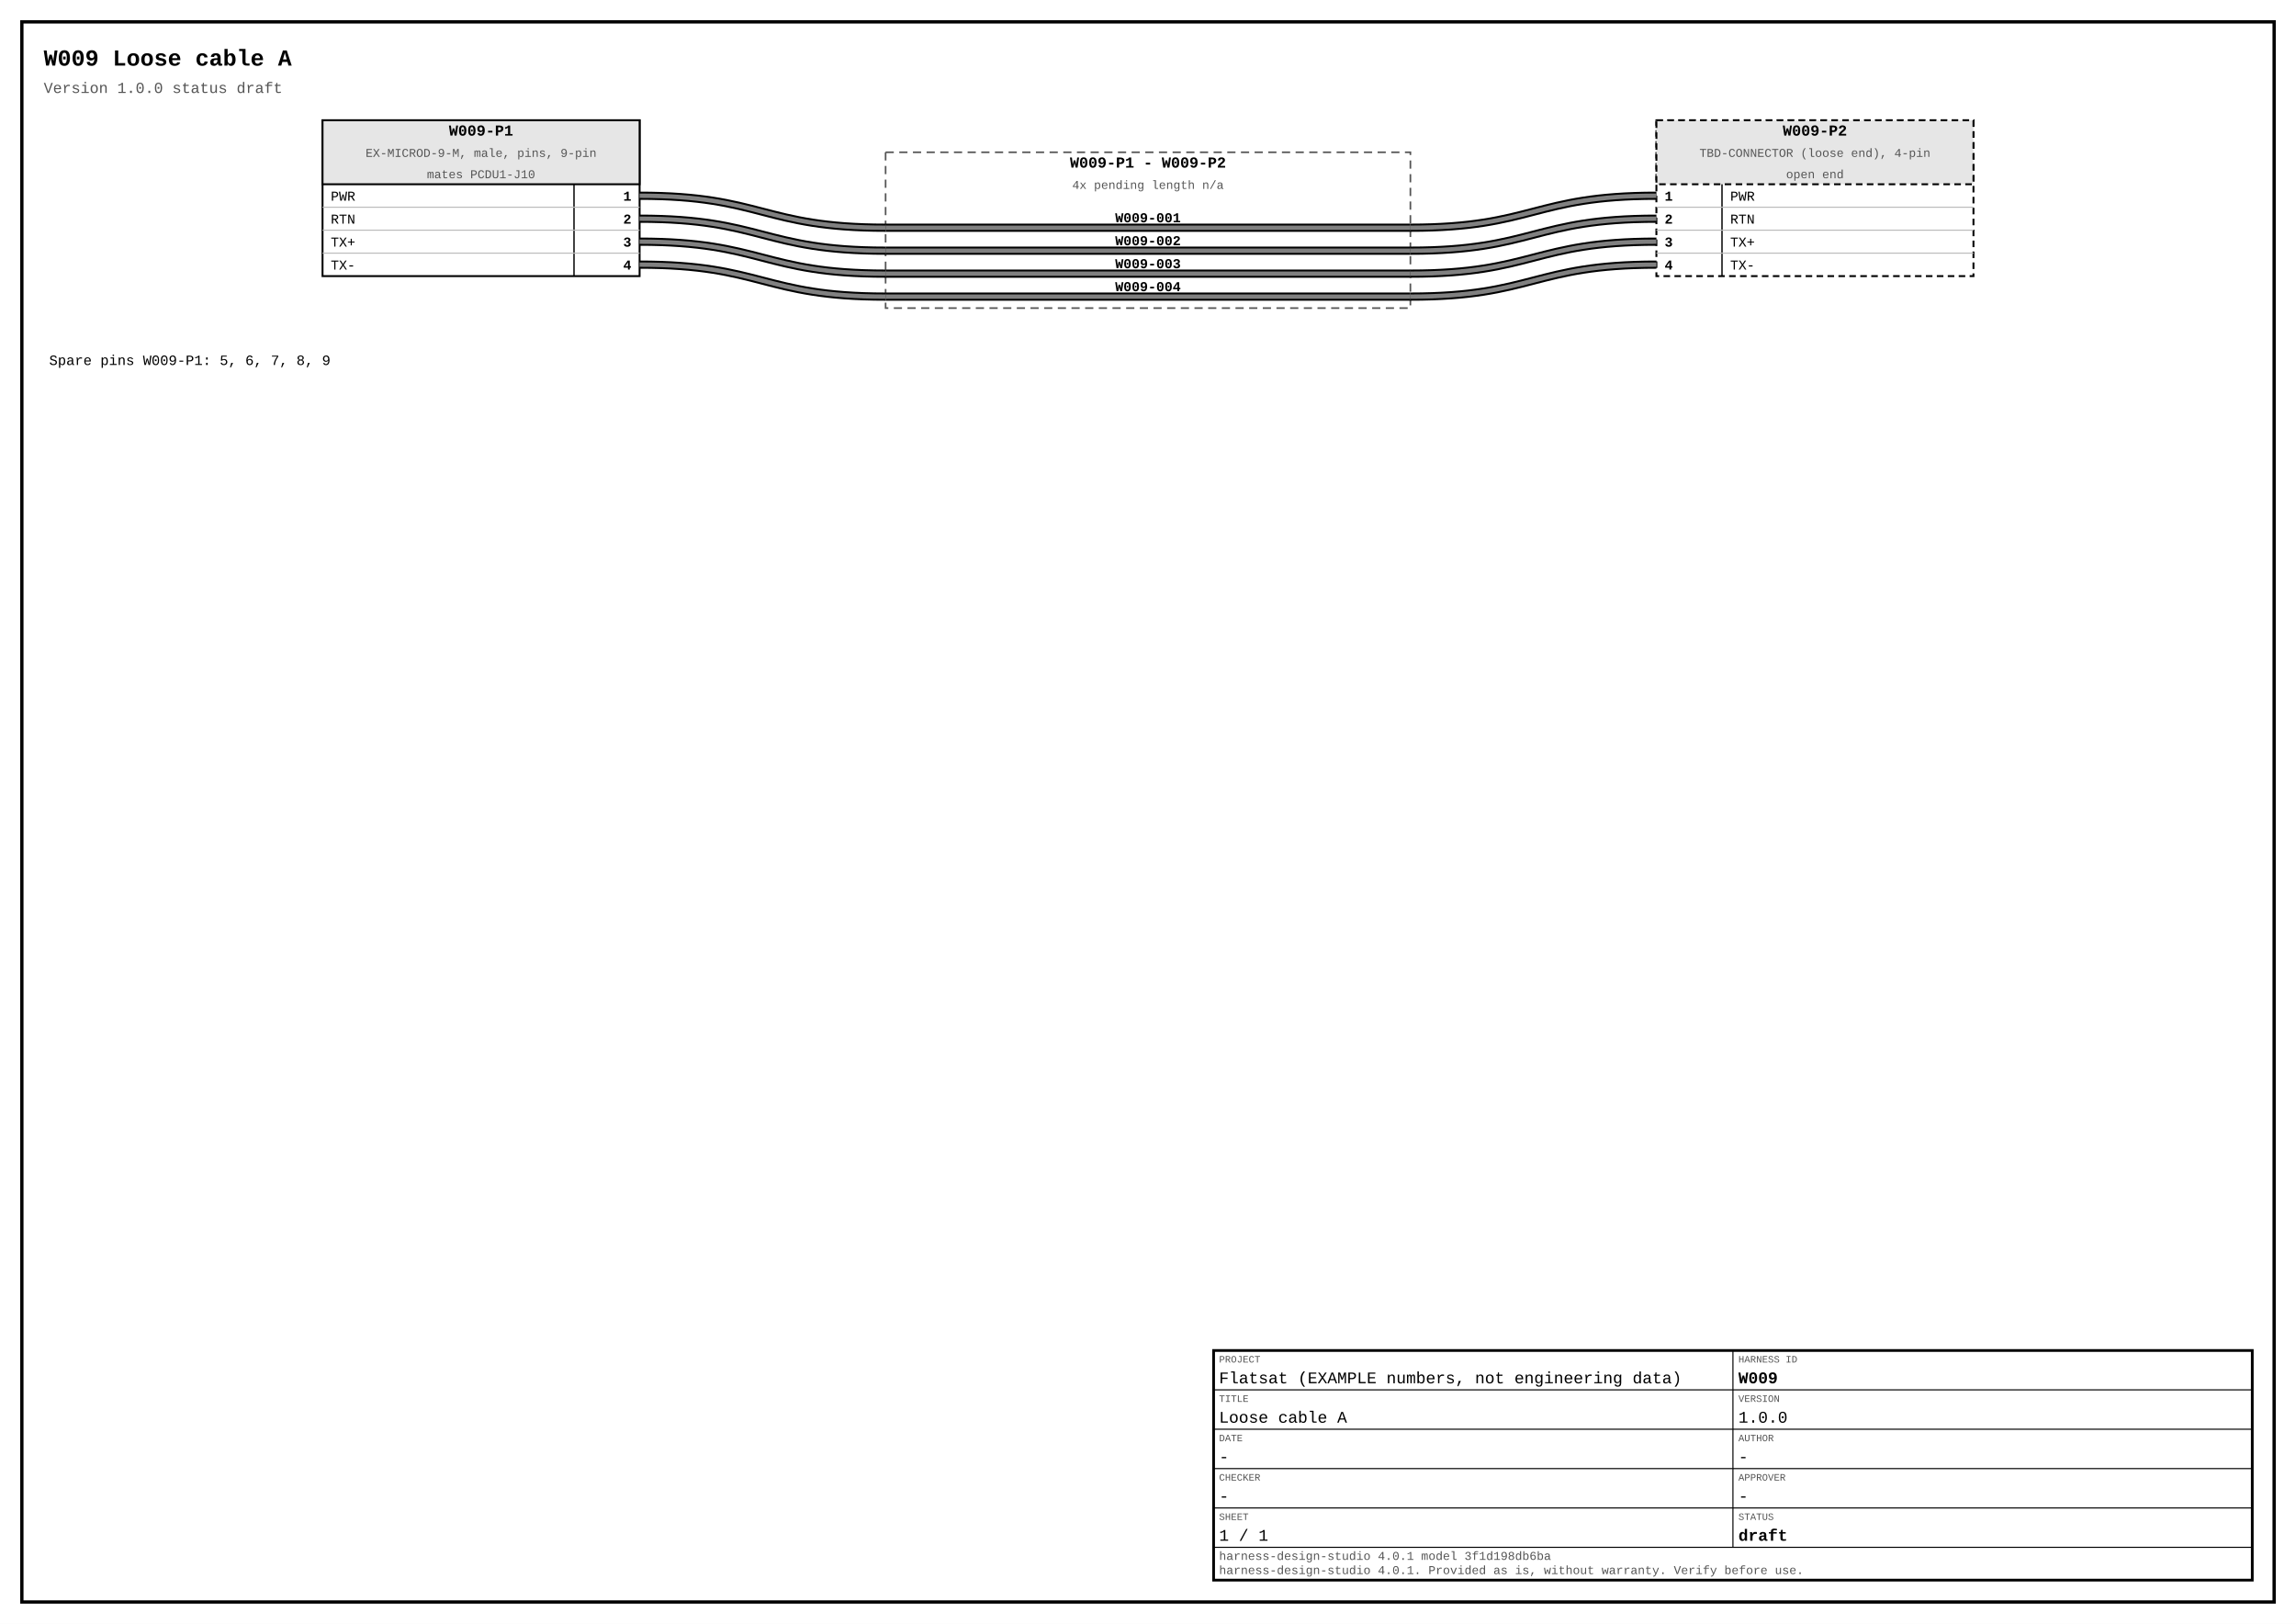
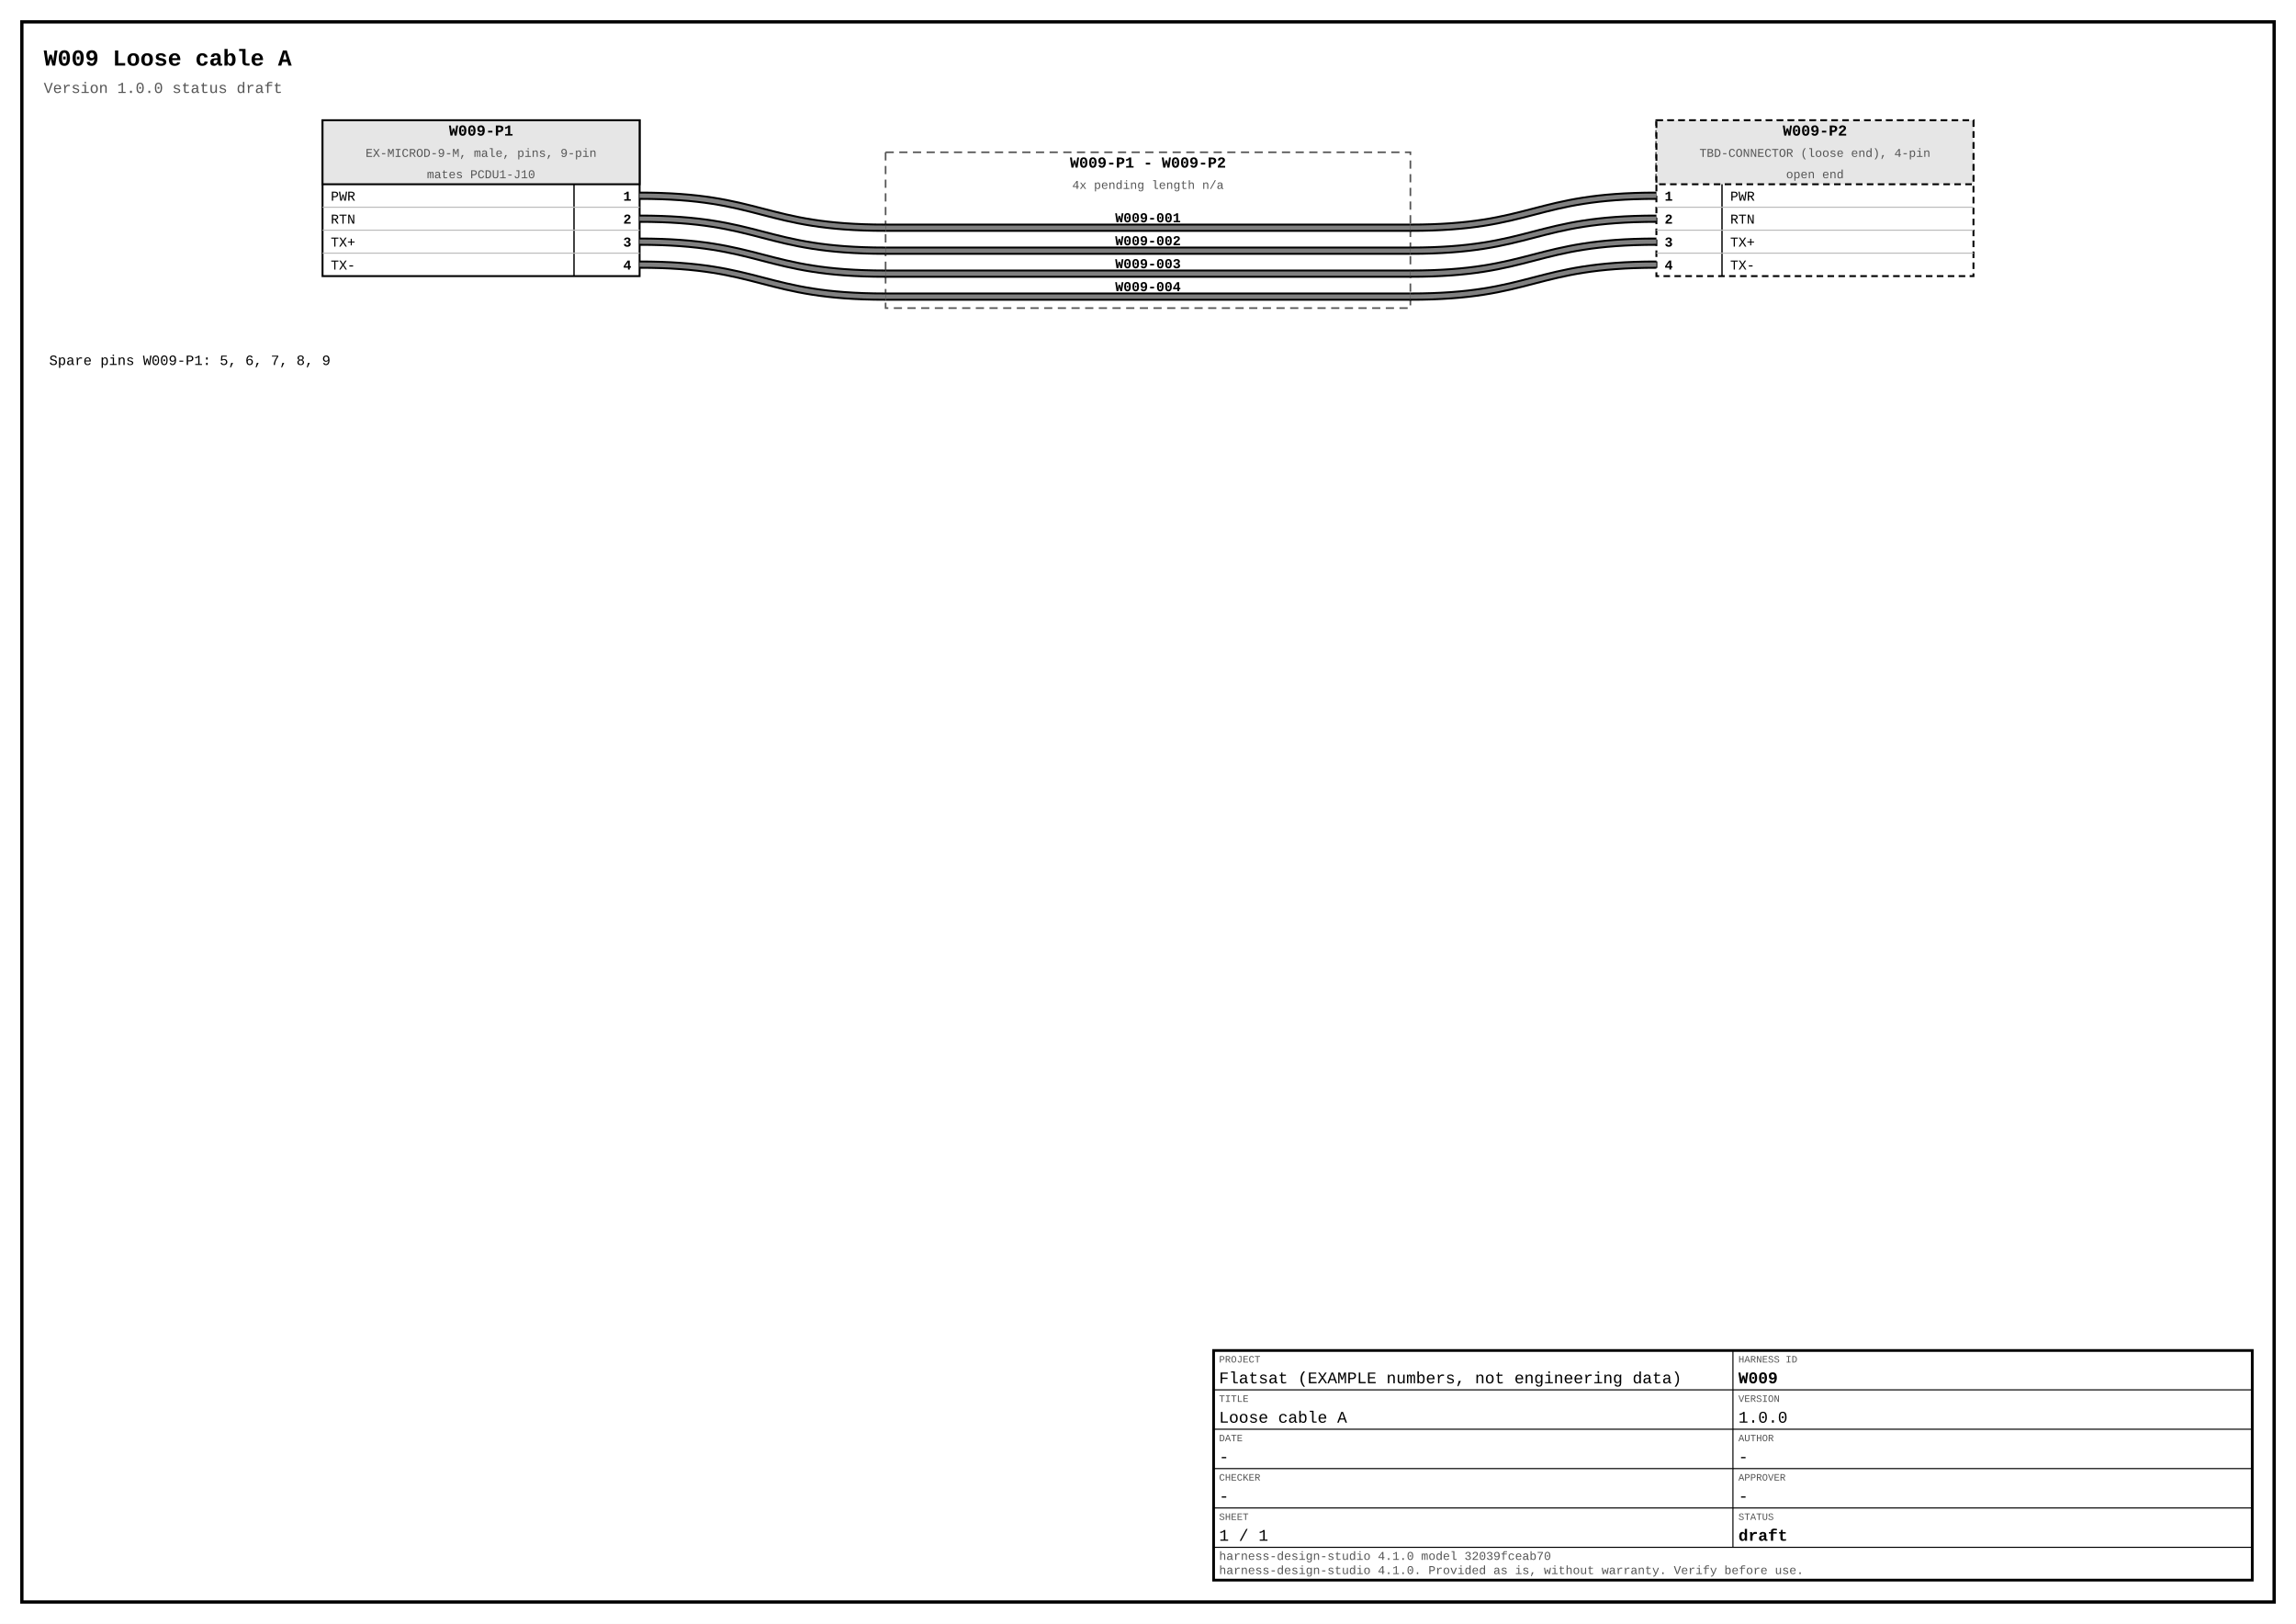
<svg xmlns="http://www.w3.org/2000/svg" width="420mm" height="297mm" viewBox="0 0 420 297" font-family="Courier New, Courier, monospace">
  <rect x="0" y="0" width="420" height="297" fill="#ffffff" />
  <rect x="4" y="4" width="412" height="289" fill="none" stroke="#000000" stroke-width="0.6" />
  <text x="8" y="12" font-size="4.2" font-weight="bold" text-anchor="start" fill="#000000">W009  Loose cable A</text>
  <text x="8" y="17" font-size="2.8" text-anchor="start" fill="#555555">Version 1.0.0  status draft</text>
  <rect x="59" y="22" width="58" height="28.5" fill="#ffffff" stroke="#000000" stroke-width="0.35" />
  <rect x="59" y="22" width="58" height="11.7" fill="#e6e6e6" stroke="#000000" stroke-width="0.35" />
  <text x="88" y="24.8" font-size="2.8" font-weight="bold" text-anchor="middle" fill="#000000">W009-P1</text>
  <text x="88" y="28.7" font-size="2.2" text-anchor="middle" fill="#555555">EX-MICROD-9-M, male, pins, 9-pin</text>
  <text x="88" y="32.6" font-size="2.2" text-anchor="middle" fill="#555555">mates PCDU1-J10</text>
  <line x1="105" y1="33.7" x2="105" y2="50.5" stroke="#000000" stroke-width="0.25" />
  <line x1="59" y1="37.9" x2="117" y2="37.9" stroke="#bbbbbb" stroke-width="0.2" />
  <text x="60.5" y="36.7" font-size="2.5" text-anchor="start" fill="#000000" data-ref="sig/W009-P1/1">PWR</text>
  <text x="115.5" y="36.7" font-size="2.5" font-weight="bold" text-anchor="end" fill="#000000" data-ref="pin/W009-P1/1">1</text>
  <line x1="59" y1="42.1" x2="117" y2="42.1" stroke="#bbbbbb" stroke-width="0.2" />
  <text x="60.5" y="40.9" font-size="2.5" text-anchor="start" fill="#000000" data-ref="sig/W009-P1/2">RTN</text>
  <text x="115.5" y="40.9" font-size="2.5" font-weight="bold" text-anchor="end" fill="#000000" data-ref="pin/W009-P1/2">2</text>
  <line x1="59" y1="46.3" x2="117" y2="46.3" stroke="#bbbbbb" stroke-width="0.2" />
  <text x="60.5" y="45.1" font-size="2.5" text-anchor="start" fill="#000000" data-ref="sig/W009-P1/3">TX+</text>
  <text x="115.5" y="45.1" font-size="2.5" font-weight="bold" text-anchor="end" fill="#000000" data-ref="pin/W009-P1/3">3</text>
  <text x="60.5" y="49.3" font-size="2.5" text-anchor="start" fill="#000000" data-ref="sig/W009-P1/4">TX-</text>
  <text x="115.5" y="49.3" font-size="2.5" font-weight="bold" text-anchor="end" fill="#000000" data-ref="pin/W009-P1/4">4</text>
  <rect x="303" y="22" width="58" height="28.5" fill="#ffffff" stroke="#000000" stroke-width="0.35" stroke-dasharray="1.2 0.8" />
  <rect x="303" y="22" width="58" height="11.7" fill="#e6e6e6" stroke="#000000" stroke-width="0.35" stroke-dasharray="1.2 0.8" />
  <text x="332" y="24.8" font-size="2.8" font-weight="bold" text-anchor="middle" fill="#000000">W009-P2</text>
  <text x="332" y="28.7" font-size="2.2" text-anchor="middle" fill="#555555" data-ref="part/W009-P2">TBD-CONNECTOR (loose end), 4-pin</text>
  <text x="332" y="32.6" font-size="2.2" text-anchor="middle" fill="#555555" data-ref="end/W009-P2">open end</text>
  <line x1="315" y1="33.7" x2="315" y2="50.5" stroke="#000000" stroke-width="0.25" />
  <line x1="303" y1="37.9" x2="361" y2="37.9" stroke="#bbbbbb" stroke-width="0.2" />
  <text x="304.5" y="36.7" font-size="2.5" font-weight="bold" text-anchor="start" fill="#000000" data-ref="pin/W009-P2/1">1</text>
  <text x="316.5" y="36.7" font-size="2.5" text-anchor="start" fill="#000000" data-ref="sig/W009-P2/1">PWR</text>
  <line x1="303" y1="42.1" x2="361" y2="42.1" stroke="#bbbbbb" stroke-width="0.2" />
  <text x="304.5" y="40.9" font-size="2.5" font-weight="bold" text-anchor="start" fill="#000000" data-ref="pin/W009-P2/2">2</text>
  <text x="316.5" y="40.9" font-size="2.5" text-anchor="start" fill="#000000" data-ref="sig/W009-P2/2">RTN</text>
  <line x1="303" y1="46.3" x2="361" y2="46.3" stroke="#bbbbbb" stroke-width="0.2" />
  <text x="304.5" y="45.1" font-size="2.5" font-weight="bold" text-anchor="start" fill="#000000" data-ref="pin/W009-P2/3">3</text>
  <text x="316.5" y="45.1" font-size="2.5" text-anchor="start" fill="#000000" data-ref="sig/W009-P2/3">TX+</text>
  <text x="304.5" y="49.3" font-size="2.5" font-weight="bold" text-anchor="start" fill="#000000" data-ref="pin/W009-P2/4">4</text>
  <text x="316.5" y="49.3" font-size="2.5" text-anchor="start" fill="#000000" data-ref="sig/W009-P2/4">TX-</text>
  <rect x="162" y="27.85" width="96" height="28.5" fill="none" stroke="#555555" stroke-width="0.3" stroke-dasharray="1.5 1" />
  <text x="210" y="30.65" font-size="2.8" font-weight="bold" text-anchor="middle" fill="#000000">W009-P1 - W009-P2</text>
  <text x="210" y="34.55" font-size="2.2" text-anchor="middle" fill="#555555">4x  pending  length n/a</text>
  <path d="M 117 35.8 C 139.5 35.8 139.5 41.65 162 41.65" fill="none" stroke="#000000" stroke-width="1.5" />
  <line x1="162" y1="41.65" x2="258" y2="41.65" stroke="#000000" stroke-width="1.5" />
  <path d="M 258 41.65 C 280.5 41.65 280.5 35.8 303 35.8" fill="none" stroke="#000000" stroke-width="1.5" />
  <path d="M 117 35.8 C 139.5 35.8 139.5 41.65 162 41.65" fill="none" stroke="#808080" stroke-width="0.8" />
  <line x1="162" y1="41.65" x2="258" y2="41.65" stroke="#808080" stroke-width="0.8" />
  <path d="M 258 41.65 C 280.5 41.65 280.5 35.8 303 35.8" fill="none" stroke="#808080" stroke-width="0.8" />
  <text x="210" y="40.65" font-size="2.5" font-weight="bold" text-anchor="middle" fill="#000000">W009-001</text>
  <path d="M 117 40 C 139.5 40 139.5 45.85 162 45.85" fill="none" stroke="#000000" stroke-width="1.5" />
  <line x1="162" y1="45.85" x2="258" y2="45.85" stroke="#000000" stroke-width="1.5" />
  <path d="M 258 45.85 C 280.5 45.85 280.5 40 303 40" fill="none" stroke="#000000" stroke-width="1.5" />
  <path d="M 117 40 C 139.5 40 139.5 45.85 162 45.85" fill="none" stroke="#808080" stroke-width="0.8" />
  <line x1="162" y1="45.85" x2="258" y2="45.85" stroke="#808080" stroke-width="0.8" />
  <path d="M 258 45.85 C 280.5 45.85 280.5 40 303 40" fill="none" stroke="#808080" stroke-width="0.8" />
  <text x="210" y="44.85" font-size="2.5" font-weight="bold" text-anchor="middle" fill="#000000">W009-002</text>
  <path d="M 117 44.2 C 139.5 44.2 139.5 50.05 162 50.05" fill="none" stroke="#000000" stroke-width="1.5" />
  <line x1="162" y1="50.05" x2="258" y2="50.05" stroke="#000000" stroke-width="1.5" />
  <path d="M 258 50.05 C 280.5 50.05 280.5 44.2 303 44.2" fill="none" stroke="#000000" stroke-width="1.5" />
  <path d="M 117 44.2 C 139.5 44.2 139.5 50.05 162 50.05" fill="none" stroke="#808080" stroke-width="0.8" />
  <line x1="162" y1="50.05" x2="258" y2="50.05" stroke="#808080" stroke-width="0.8" />
  <path d="M 258 50.05 C 280.5 50.05 280.5 44.2 303 44.2" fill="none" stroke="#808080" stroke-width="0.8" />
  <text x="210" y="49.05" font-size="2.5" font-weight="bold" text-anchor="middle" fill="#000000">W009-003</text>
  <path d="M 117 48.4 C 139.5 48.4 139.5 54.25 162 54.25" fill="none" stroke="#000000" stroke-width="1.5" />
  <line x1="162" y1="54.25" x2="258" y2="54.25" stroke="#000000" stroke-width="1.5" />
  <path d="M 258 54.25 C 280.5 54.25 280.5 48.4 303 48.4" fill="none" stroke="#000000" stroke-width="1.5" />
  <path d="M 117 48.4 C 139.5 48.4 139.5 54.25 162 54.25" fill="none" stroke="#808080" stroke-width="0.8" />
  <line x1="162" y1="54.25" x2="258" y2="54.25" stroke="#808080" stroke-width="0.8" />
  <path d="M 258 54.25 C 280.5 54.25 280.5 48.4 303 48.4" fill="none" stroke="#808080" stroke-width="0.8" />
  <text x="210" y="53.25" font-size="2.5" font-weight="bold" text-anchor="middle" fill="#000000">W009-004</text>
  <text x="9" y="66.75" font-size="2.6" text-anchor="start" fill="#000000">Spare pins W009-P1: 5, 6, 7, 8, 9</text>
  <rect x="222" y="247" width="190" height="42" fill="none" stroke="#000000" stroke-width="0.5" />
  <line x1="222" y1="247" x2="317" y2="247" stroke="#000000" stroke-width="0.2" />
  <text x="223" y="249.2" font-size="1.8" text-anchor="start" fill="#555555">PROJECT</text>
  <text x="223" y="253" font-size="3" text-anchor="start" fill="#000000">Flatsat (EXAMPLE numbers, not engineering data)</text>
  <line x1="317" y1="247" x2="412" y2="247" stroke="#000000" stroke-width="0.2" />
  <text x="318" y="249.2" font-size="1.8" text-anchor="start" fill="#555555">HARNESS ID</text>
  <text x="318" y="253" font-size="3" font-weight="bold" text-anchor="start" fill="#000000">W009</text>
  <line x1="222" y1="254.2" x2="317" y2="254.2" stroke="#000000" stroke-width="0.2" />
  <text x="223" y="256.4" font-size="1.8" text-anchor="start" fill="#555555">TITLE</text>
  <text x="223" y="260.2" font-size="3" text-anchor="start" fill="#000000">Loose cable A</text>
  <line x1="317" y1="254.2" x2="412" y2="254.2" stroke="#000000" stroke-width="0.2" />
  <text x="318" y="256.4" font-size="1.8" text-anchor="start" fill="#555555">VERSION</text>
  <text x="318" y="260.2" font-size="3" text-anchor="start" fill="#000000">1.0.0</text>
  <line x1="222" y1="261.4" x2="317" y2="261.4" stroke="#000000" stroke-width="0.2" />
  <text x="223" y="263.6" font-size="1.8" text-anchor="start" fill="#555555">DATE</text>
  <text x="223" y="267.4" font-size="3" text-anchor="start" fill="#000000">-</text>
  <line x1="317" y1="261.4" x2="412" y2="261.4" stroke="#000000" stroke-width="0.2" />
  <text x="318" y="263.6" font-size="1.8" text-anchor="start" fill="#555555">AUTHOR</text>
  <text x="318" y="267.4" font-size="3" text-anchor="start" fill="#000000">-</text>
  <line x1="222" y1="268.6" x2="317" y2="268.6" stroke="#000000" stroke-width="0.2" />
  <text x="223" y="270.8" font-size="1.8" text-anchor="start" fill="#555555">CHECKER</text>
  <text x="223" y="274.6" font-size="3" text-anchor="start" fill="#000000">-</text>
  <line x1="317" y1="268.6" x2="412" y2="268.6" stroke="#000000" stroke-width="0.2" />
  <text x="318" y="270.8" font-size="1.8" text-anchor="start" fill="#555555">APPROVER</text>
  <text x="318" y="274.6" font-size="3" text-anchor="start" fill="#000000">-</text>
  <line x1="222" y1="275.8" x2="317" y2="275.8" stroke="#000000" stroke-width="0.2" />
  <text x="223" y="278" font-size="1.8" text-anchor="start" fill="#555555">SHEET</text>
  <text x="223" y="281.8" font-size="3" text-anchor="start" fill="#000000">1 / 1</text>
  <line x1="317" y1="275.8" x2="412" y2="275.8" stroke="#000000" stroke-width="0.2" />
  <text x="318" y="278" font-size="1.8" text-anchor="start" fill="#555555">STATUS</text>
  <text x="318" y="281.8" font-size="3" font-weight="bold" text-anchor="start" fill="#000000">draft</text>
  <line x1="317" y1="247" x2="317" y2="283" stroke="#000000" stroke-width="0.2" />
  <line x1="222" y1="283" x2="412" y2="283" stroke="#000000" stroke-width="0.2" />
-   <text x="223" y="285.3" font-size="2.2" text-anchor="start" fill="#555555">harness-design-studio 4.0.1 model 3f1d198db6ba</text>
-   <text x="223" y="287.9" font-size="2.2" text-anchor="start" fill="#555555">harness-design-studio 4.0.1. Provided as is, without warranty. Verify before use.</text>
+   <text x="223" y="285.3" font-size="2.2" text-anchor="start" fill="#555555">harness-design-studio 4.1.0 model 32039fceab70</text>
+   <text x="223" y="287.9" font-size="2.2" text-anchor="start" fill="#555555">harness-design-studio 4.1.0. Provided as is, without warranty. Verify before use.</text>
</svg>
